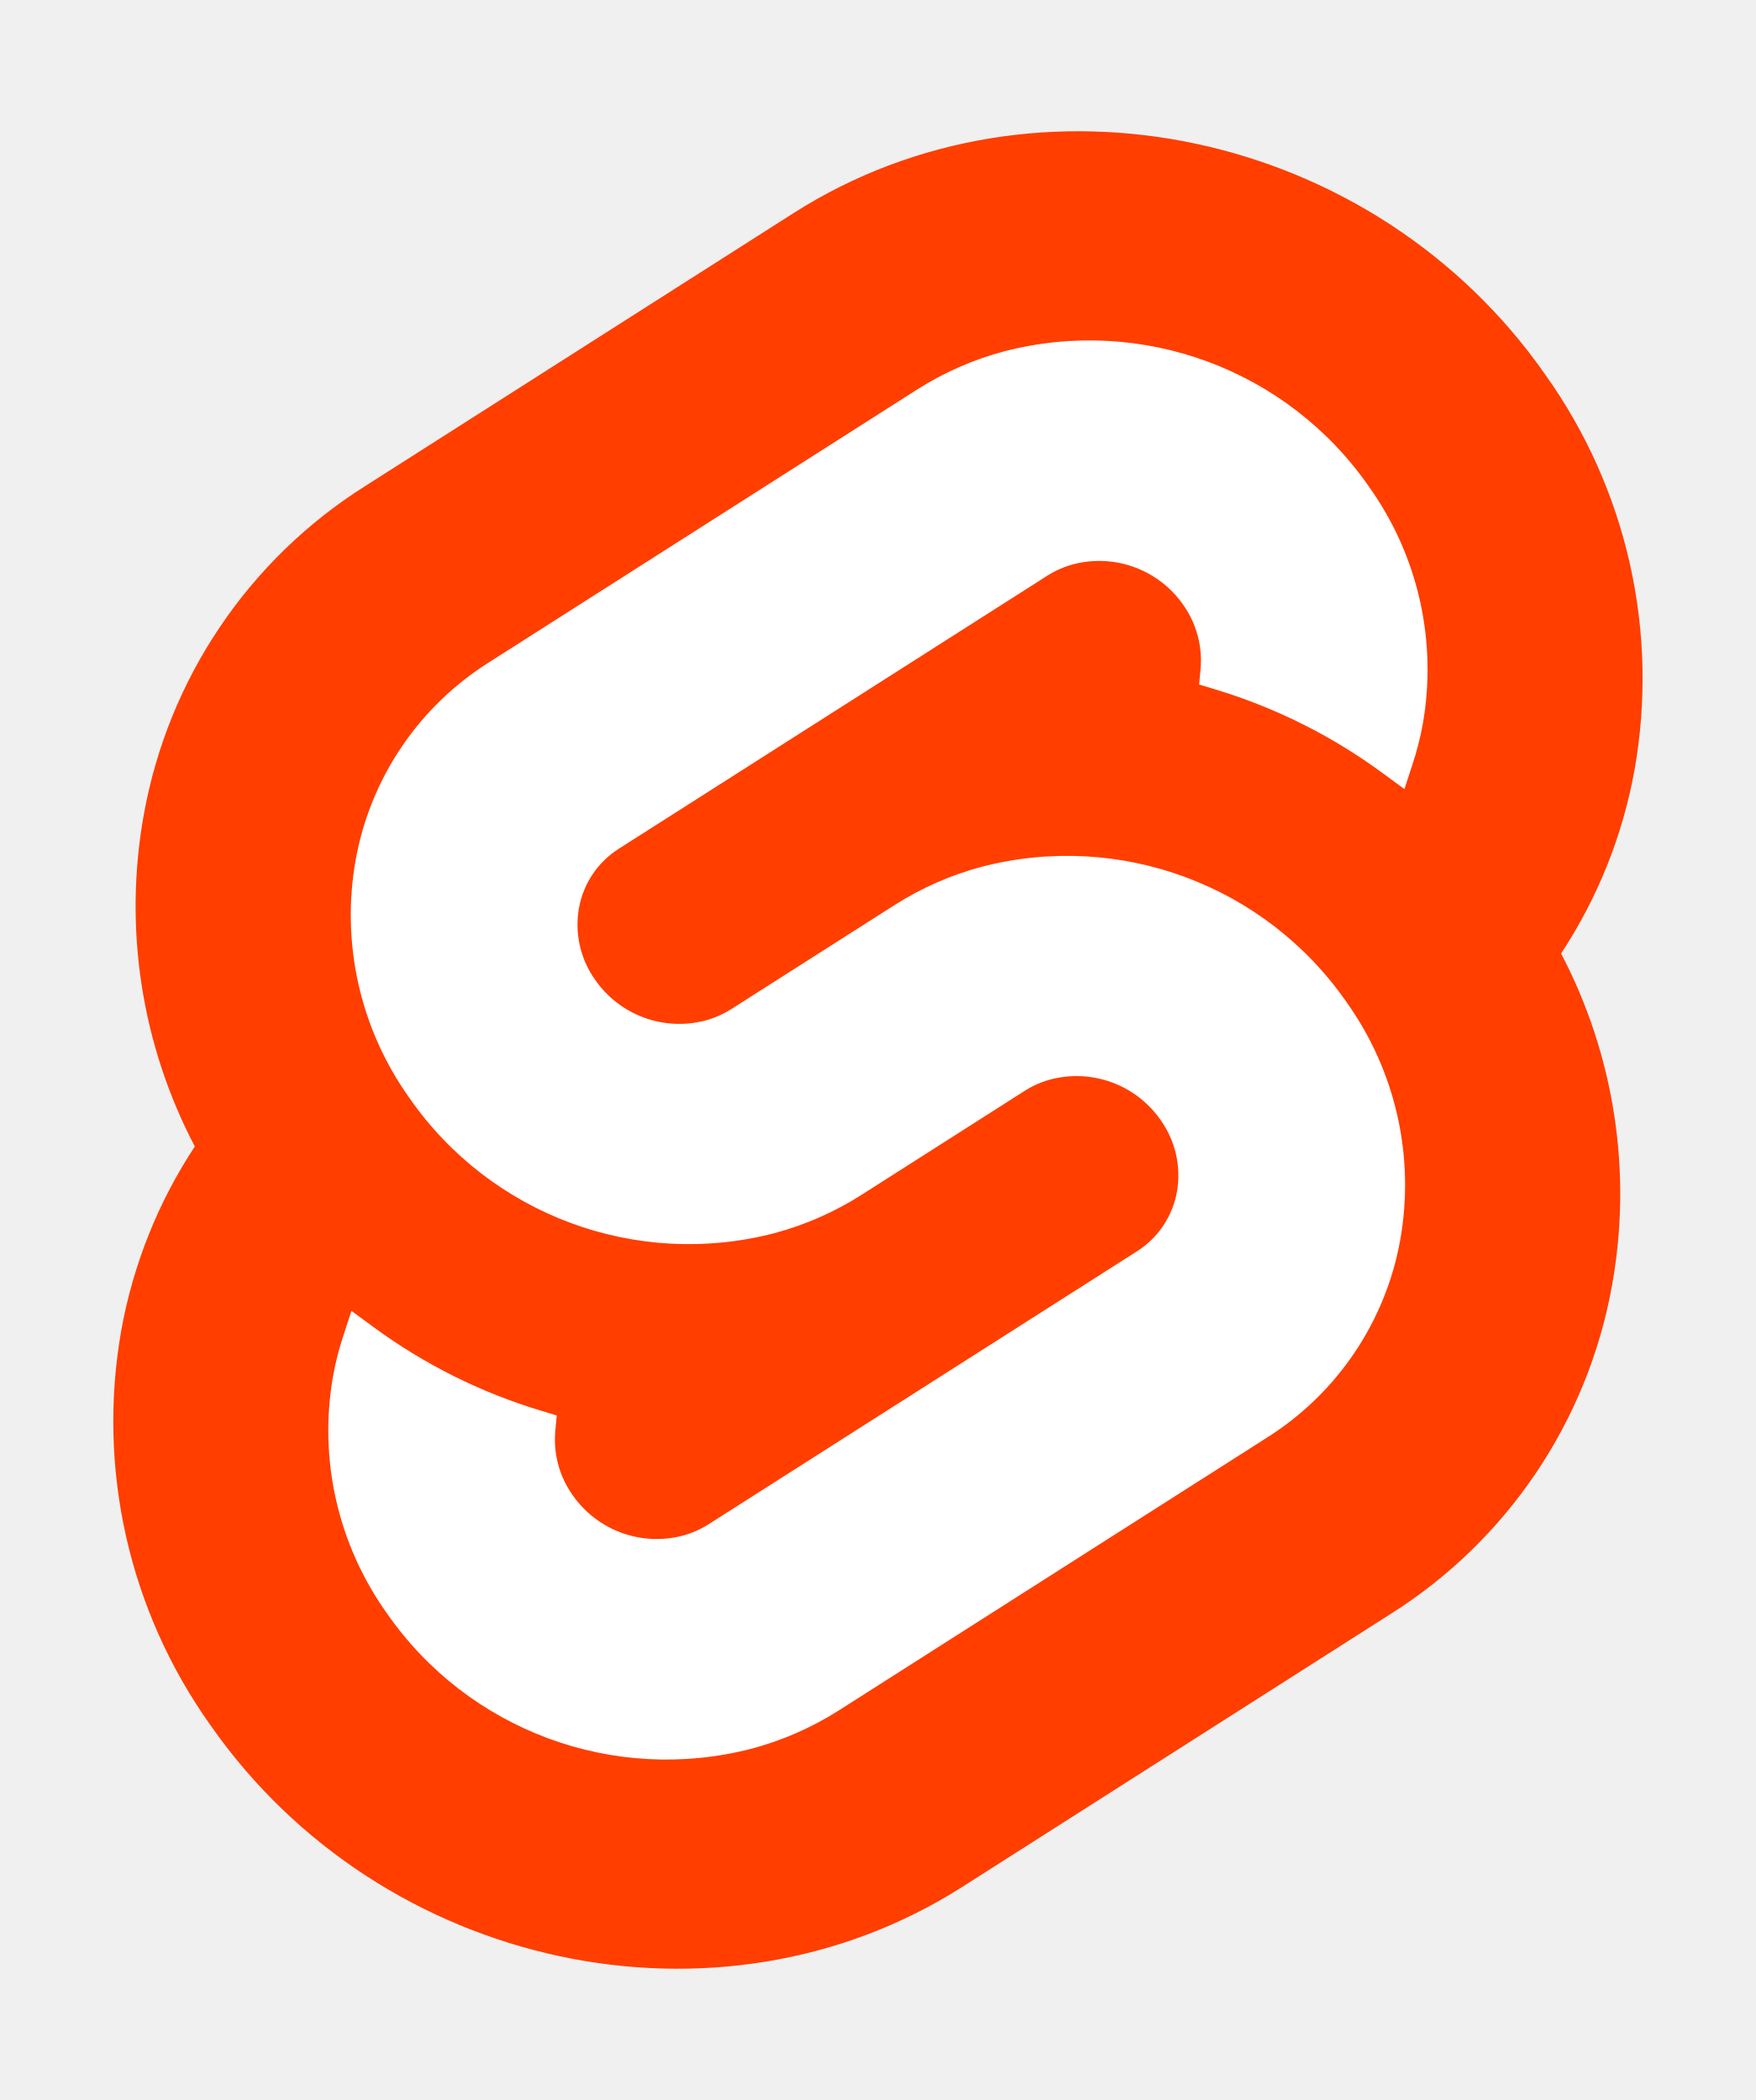
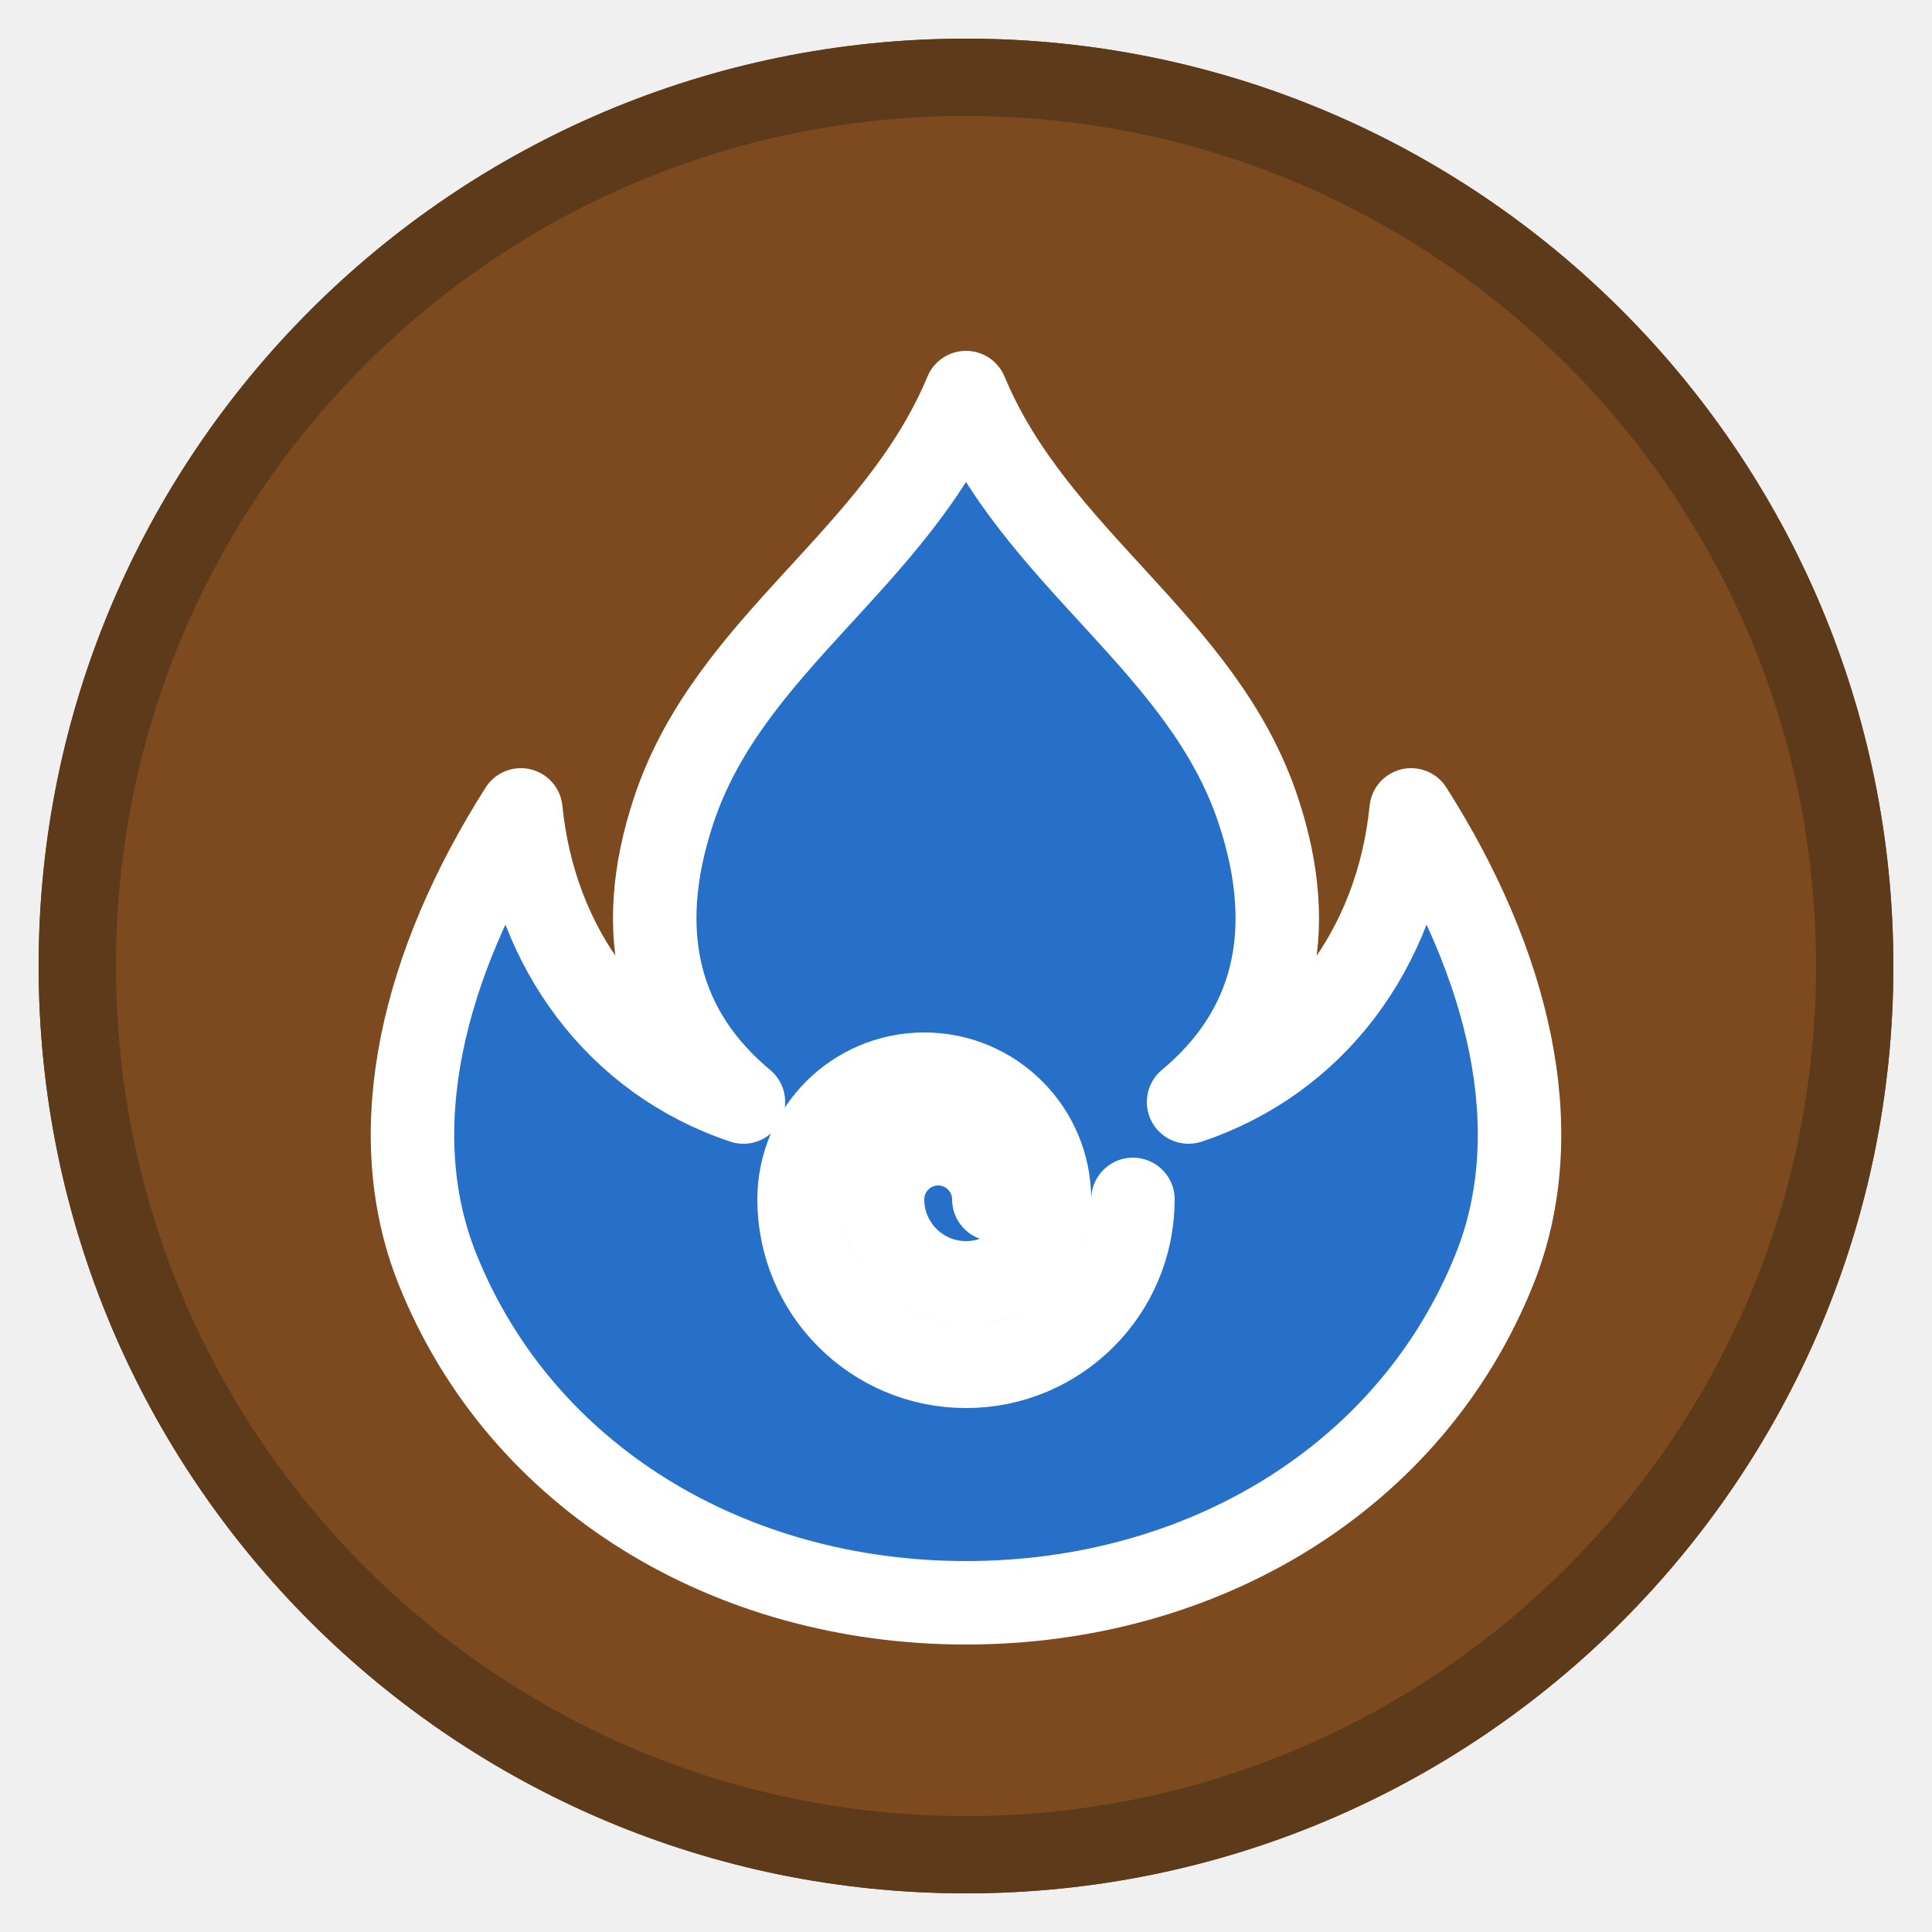
- <svg xmlns="http://www.w3.org/2000/svg" width="107" height="128" viewBox="0 0 107 128">
-   <path d="M94.157 22.819c-10.4-14.885-30.94-19.297-45.792-9.835L22.282 29.608A29.92 29.92 0 0 0 8.764 49.65a31.5 31.5 0 0 0 3.108 20.231 30 30 0 0 0-4.477 11.183 31.9 31.9 0 0 0 5.448 24.116c10.402 14.887 30.942 19.297 45.791 9.835l26.083-16.624A29.92 29.92 0 0 0 98.235 78.35a31.53 31.53 0 0 0-3.105-20.232 30 30 0 0 0 4.474-11.182 31.88 31.88 0 0 0-5.447-24.116" style="fill:#ff3e00" />
-   <path d="M45.817 106.582a20.72 20.72 0 0 1-22.237-8.243 19.17 19.17 0 0 1-3.277-14.503 18 18 0 0 1 .624-2.435l.49-1.498 1.337.981a33.6 33.6 0 0 0 10.203 5.098l.97.294-.09.968a5.85 5.85 0 0 0 1.052 3.878 6.24 6.24 0 0 0 6.695 2.485 5.8 5.8 0 0 0 1.603-.704L69.27 76.28a5.43 5.43 0 0 0 2.45-3.631 5.8 5.8 0 0 0-.987-4.371 6.24 6.24 0 0 0-6.698-2.487 5.7 5.7 0 0 0-1.6.704l-9.953 6.345a19 19 0 0 1-5.296 2.326 20.72 20.72 0 0 1-22.237-8.243 19.17 19.17 0 0 1-3.277-14.502 17.99 17.99 0 0 1 8.13-12.052l26.081-16.623a19 19 0 0 1 5.3-2.329 20.72 20.72 0 0 1 22.237 8.243 19.17 19.17 0 0 1 3.277 14.503 18 18 0 0 1-.624 2.435l-.49 1.498-1.337-.98a33.6 33.6 0 0 0-10.203-5.1l-.97-.294.09-.968a5.86 5.86 0 0 0-1.052-3.878 6.24 6.24 0 0 0-6.696-2.485 5.8 5.8 0 0 0-1.602.704L37.73 51.72a5.42 5.42 0 0 0-2.449 3.63 5.79 5.79 0 0 0 .986 4.372 6.24 6.24 0 0 0 6.698 2.486 5.8 5.8 0 0 0 1.602-.704l9.952-6.342a19 19 0 0 1 5.295-2.328 20.72 20.72 0 0 1 22.237 8.242 19.17 19.17 0 0 1 3.277 14.503 18 18 0 0 1-8.13 12.053l-26.081 16.622a19 19 0 0 1-5.3 2.328" style="fill:#fff" />
+ <svg xmlns="http://www.w3.org/2000/svg" viewBox="0 0 100 100">
+   <circle cx="50" cy="50" r="48" fill="#7c4a1e" />
+   <circle cx="50" cy="50" r="46" fill="none" stroke="#5d3a1a" stroke-width="4" />
+   <g transform="translate(50 52) scale(0.72) translate(-50 -50)">
+     <path fill="#2670c9" stroke="#ffffff" stroke-width="6" stroke-linejoin="round" d="M50 6 C55 18 67 24 71 36 C74 45 72 52 66 57 C75 54 81 46 82 36 C89 47 92 59 88 69 C82 84 67 93 50 93 C33 93 18 84 12 69 C8 59 11 47 18 36 C19 46 25 54 34 57 C28 52 26 45 29 36 C33 24 45 18 50 6 Z" />
+     <path fill="none" stroke="#ffffff" stroke-width="6" stroke-linecap="round" d="M62 64 A12 12 0 0 1 38 64 A9 9 0 0 1 56 64 A6 6 0 0 1 44 64 A4 4 0 0 1 52 64" />
+   </g>
</svg>
